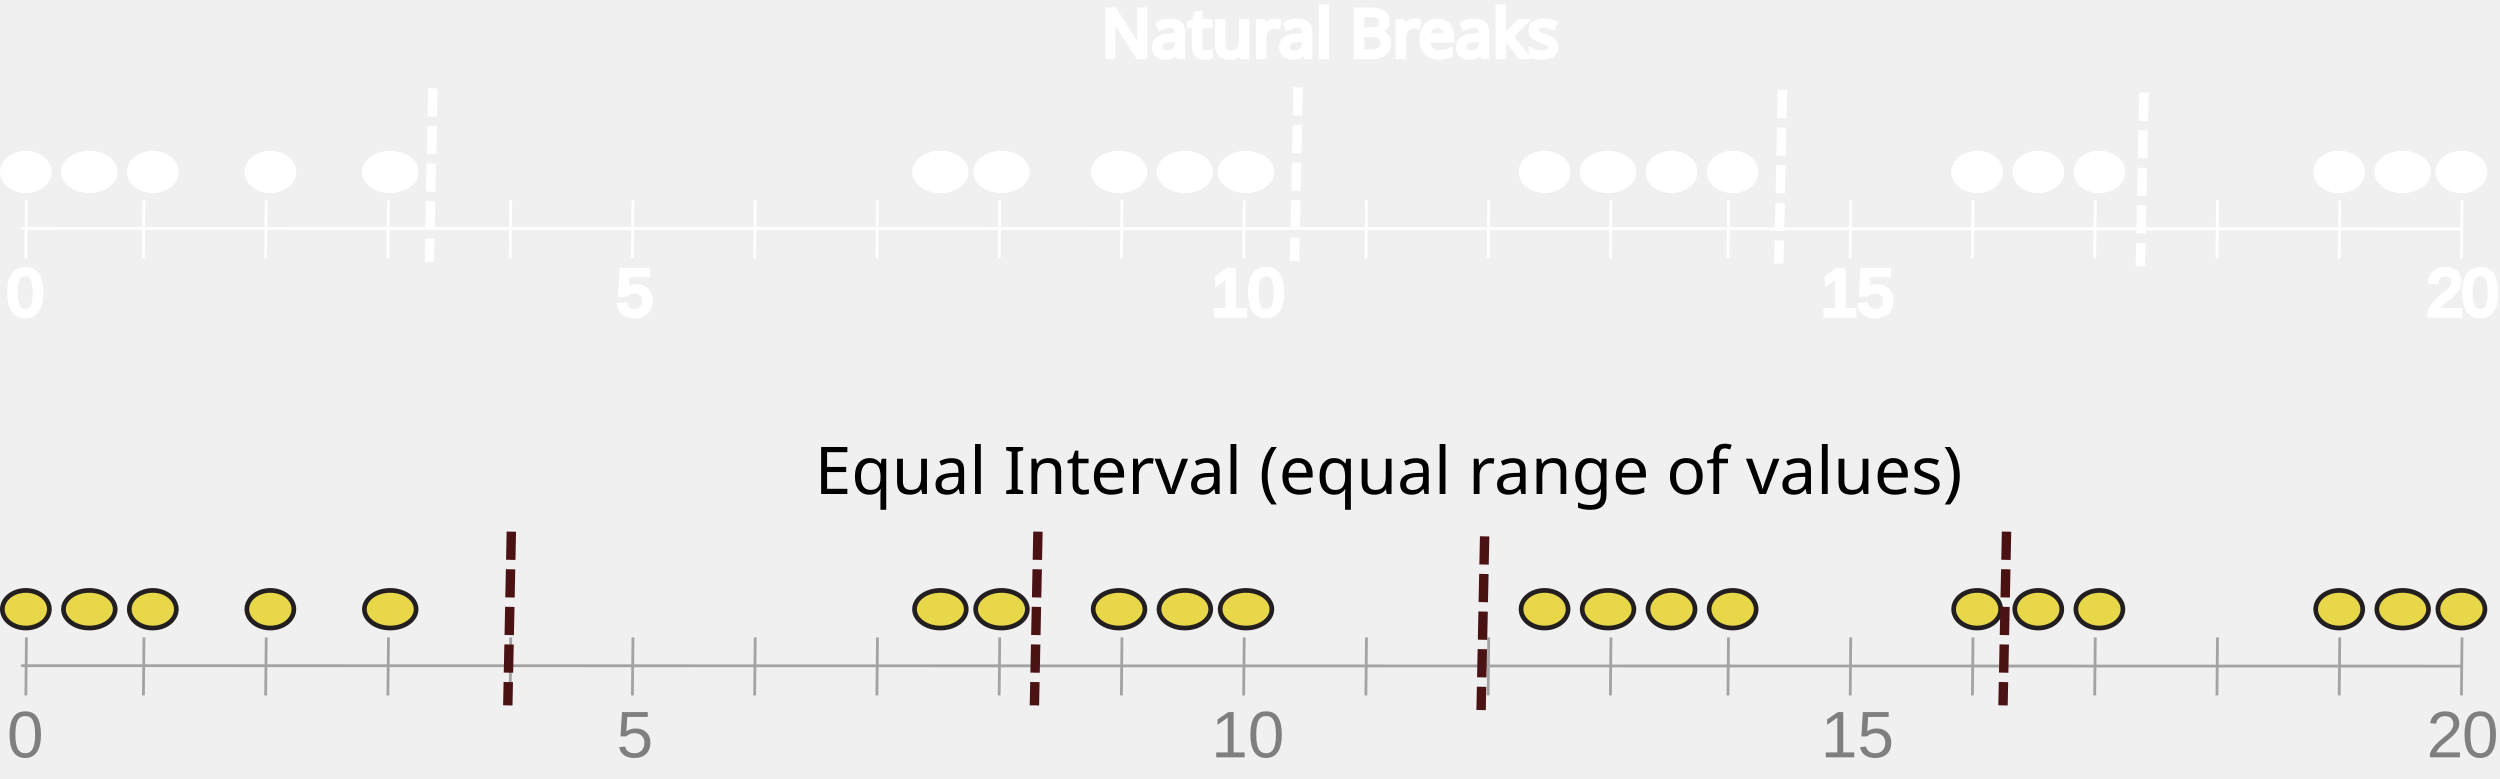
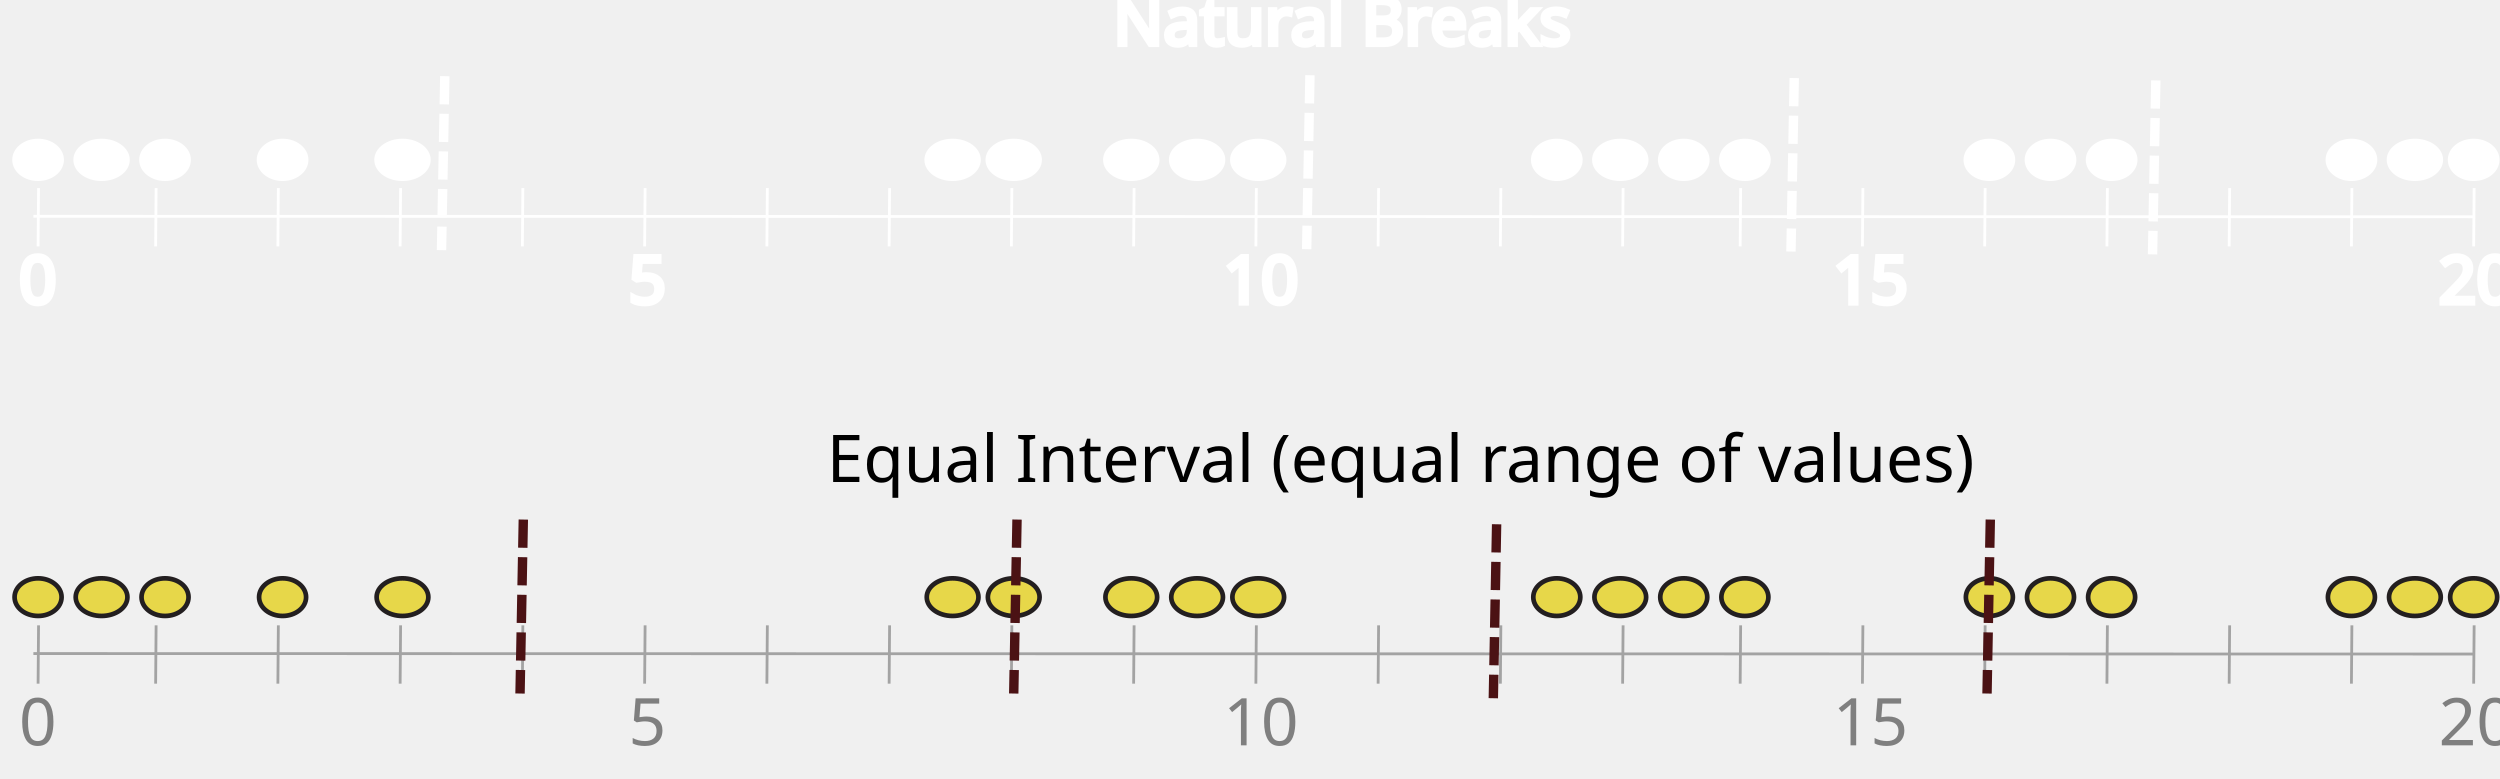
- <svg xmlns="http://www.w3.org/2000/svg" viewBox="0 0 531.7 165.62">
-   <defs>
-     <style>.cls-1,.cls-2,.cls-3,.cls-4,.cls-5,.cls-6,.cls-7,.cls-8{font-size:14px;}.cls-1,.cls-2{font-family:Corbel, Corbel;}.cls-1{letter-spacing:0em;}.cls-10,.cls-12,.cls-14,.cls-2,.cls-3,.cls-4,.cls-5{fill:#fff;stroke:#fff;}.cls-11,.cls-12,.cls-2,.cls-3,.cls-4,.cls-5{stroke-miterlimit:10;}.cls-3,.cls-4,.cls-5,.cls-6,.cls-7,.cls-8{font-family:ArialMT, Arial;}.cls-4,.cls-7{letter-spacing:0em;}.cls-5,.cls-8{letter-spacing:-0.02em;}.cls-6,.cls-7,.cls-8{fill:#7f7f7f;}.cls-13,.cls-9{fill:none;}.cls-9{stroke:#a3a3a3;}.cls-10,.cls-13,.cls-14,.cls-9{stroke-linejoin:round;}.cls-10,.cls-9{stroke-width:0.6px;}.cls-11{fill:#e7d749;stroke:#231f20;}.cls-13{stroke:#4b1214;}.cls-13,.cls-14{stroke-width:2px;stroke-dasharray:6 2;}</style>
-   </defs>
-   <g id="Layer_2" data-name="Layer 2">
-     <g id="text">
-       <text class="cls-1" transform="translate(173.28 105.07)">Equal Interval (equal range of values)</text>
-       <text class="cls-2" transform="translate(234.22 12.07)">Natural Breaks</text>
-       <text class="cls-3" transform="translate(1.48 67.07)">0</text>
-       <text class="cls-3" transform="translate(131.13 67.07)">5</text>
-       <text class="cls-4" transform="translate(257.6 67.07)">10</text>
-       <text class="cls-4" transform="translate(387.25 67.07)">15</text>
-       <text class="cls-5" transform="translate(516.1 67.07)">20</text>
-       <text class="cls-6" transform="translate(1.48 161.07)">0</text>
-       <text class="cls-6" transform="translate(131.13 161.07)">5</text>
-       <text class="cls-7" transform="translate(257.6 161.07)">10</text>
-       <text class="cls-7" transform="translate(387.25 161.07)">15</text>
-       <text class="cls-8" transform="translate(516.1 161.07)">20</text>
-     </g>
-     <g id="boxes_and_ticks" data-name="boxes and ticks">
-       <line class="cls-9" x1="4.5" y1="141.57" x2="523.72" y2="141.67" />
-       <line class="cls-9" x1="134.62" y1="135.57" x2="134.5" y2="147.91" />
-       <line class="cls-9" x1="160.62" y1="135.57" x2="160.5" y2="147.91" />
-       <line class="cls-9" x1="186.62" y1="135.57" x2="186.5" y2="147.91" />
-       <line class="cls-9" x1="212.62" y1="135.57" x2="212.5" y2="147.91" />
-       <line class="cls-9" x1="238.62" y1="135.57" x2="238.5" y2="147.91" />
-       <line class="cls-9" x1="264.62" y1="135.57" x2="264.5" y2="147.91" />
-       <line class="cls-9" x1="290.62" y1="135.57" x2="290.5" y2="147.91" />
-       <line class="cls-9" x1="316.62" y1="135.57" x2="316.5" y2="147.91" />
-       <line class="cls-9" x1="342.62" y1="135.57" x2="342.5" y2="147.91" />
-       <line class="cls-9" x1="367.62" y1="135.57" x2="367.5" y2="147.91" />
-       <line class="cls-9" x1="393.62" y1="135.57" x2="393.5" y2="147.91" />
-       <line class="cls-9" x1="419.62" y1="135.57" x2="419.5" y2="147.91" />
-       <line class="cls-9" x1="445.62" y1="135.57" x2="445.5" y2="147.91" />
-       <line class="cls-9" x1="471.62" y1="135.57" x2="471.5" y2="147.91" />
-       <line class="cls-9" x1="497.62" y1="135.57" x2="497.5" y2="147.91" />
-       <line class="cls-9" x1="523.62" y1="135.57" x2="523.5" y2="147.91" />
-       <line class="cls-9" x1="108.62" y1="135.57" x2="108.5" y2="147.91" />
-       <line class="cls-9" x1="82.62" y1="135.57" x2="82.5" y2="147.91" />
-       <line class="cls-9" x1="56.62" y1="135.57" x2="56.5" y2="147.91" />
-       <line class="cls-9" x1="30.62" y1="135.57" x2="30.5" y2="147.91" />
-       <line class="cls-9" x1="5.62" y1="135.57" x2="5.5" y2="147.91" />
-       <ellipse class="cls-9" cx="5.5" cy="129.57" rx="5" ry="4" />
-       <ellipse class="cls-9" cx="19" cy="129.57" rx="5.5" ry="4" />
-       <ellipse class="cls-9" cx="32.5" cy="129.57" rx="5" ry="4" />
-       <ellipse class="cls-9" cx="57.5" cy="129.57" rx="5" ry="4" />
-       <ellipse class="cls-9" cx="83" cy="129.57" rx="5.5" ry="4" />
-       <ellipse class="cls-9" cx="200" cy="129.57" rx="5.5" ry="4" />
-       <ellipse class="cls-9" cx="213" cy="129.57" rx="5.5" ry="4" />
-       <ellipse class="cls-9" cx="238" cy="129.57" rx="5.5" ry="4" />
-       <ellipse class="cls-9" cx="252" cy="129.57" rx="5.5" ry="4" />
-       <ellipse class="cls-9" cx="265" cy="129.57" rx="5.5" ry="4" />
-       <ellipse class="cls-9" cx="328.5" cy="129.57" rx="5" ry="4" />
-       <ellipse class="cls-9" cx="342" cy="129.57" rx="5.5" ry="4" />
-       <ellipse class="cls-9" cx="355.5" cy="129.57" rx="5" ry="4" />
-       <ellipse class="cls-9" cx="368.5" cy="129.57" rx="5" ry="4" />
-       <ellipse class="cls-9" cx="420.5" cy="129.57" rx="5" ry="4" />
-       <ellipse class="cls-9" cx="433.5" cy="129.57" rx="5" ry="4" />
-       <ellipse class="cls-9" cx="446.5" cy="129.57" rx="5" ry="4" />
-       <ellipse class="cls-9" cx="497.5" cy="129.57" rx="5" ry="4" />
-       <ellipse class="cls-9" cx="511" cy="129.57" rx="5.5" ry="4" />
-       <ellipse class="cls-9" cx="523.5" cy="129.57" rx="5" ry="4" />
-       <line class="cls-10" x1="4.5" y1="48.57" x2="523.72" y2="48.67" />
-       <ellipse class="cls-10" cx="5.5" cy="36.57" rx="5" ry="4" />
-       <ellipse class="cls-10" cx="19" cy="36.57" rx="5.5" ry="4" />
-       <ellipse class="cls-10" cx="32.5" cy="36.57" rx="5" ry="4" />
-       <ellipse class="cls-10" cx="57.5" cy="36.57" rx="5" ry="4" />
-       <ellipse class="cls-10" cx="83" cy="36.57" rx="5.5" ry="4" />
-       <ellipse class="cls-10" cx="200" cy="36.57" rx="5.5" ry="4" />
-       <ellipse class="cls-10" cx="213" cy="36.57" rx="5.5" ry="4" />
-       <ellipse class="cls-10" cx="238" cy="36.57" rx="5.5" ry="4" />
-       <ellipse class="cls-10" cx="252" cy="36.57" rx="5.5" ry="4" />
-       <ellipse class="cls-10" cx="265" cy="36.57" rx="5.5" ry="4" />
-       <ellipse class="cls-10" cx="328.5" cy="36.57" rx="5" ry="4" />
-       <ellipse class="cls-10" cx="342" cy="36.57" rx="5.5" ry="4" />
-       <ellipse class="cls-10" cx="355.5" cy="36.57" rx="5" ry="4" />
-       <ellipse class="cls-10" cx="368.5" cy="36.57" rx="5" ry="4" />
-       <ellipse class="cls-10" cx="420.5" cy="36.57" rx="5" ry="4" />
-       <ellipse class="cls-10" cx="433.5" cy="36.57" rx="5" ry="4" />
-       <ellipse class="cls-10" cx="446.5" cy="36.57" rx="5" ry="4" />
-       <ellipse class="cls-10" cx="497.5" cy="36.57" rx="5" ry="4" />
-       <ellipse class="cls-10" cx="511" cy="36.57" rx="5.5" ry="4" />
-       <ellipse class="cls-10" cx="523.5" cy="36.57" rx="5" ry="4" />
-       <line class="cls-10" x1="134.62" y1="42.57" x2="134.5" y2="54.91" />
-       <line class="cls-10" x1="160.62" y1="42.57" x2="160.5" y2="54.91" />
-       <line class="cls-10" x1="186.62" y1="42.57" x2="186.5" y2="54.91" />
-       <line class="cls-10" x1="212.62" y1="42.57" x2="212.5" y2="54.91" />
-       <line class="cls-10" x1="238.62" y1="42.57" x2="238.5" y2="54.91" />
-       <line class="cls-10" x1="264.62" y1="42.57" x2="264.5" y2="54.91" />
-       <line class="cls-10" x1="290.62" y1="42.57" x2="290.5" y2="54.91" />
-       <line class="cls-10" x1="316.62" y1="42.57" x2="316.5" y2="54.91" />
-       <line class="cls-10" x1="342.62" y1="42.57" x2="342.5" y2="54.91" />
-       <line class="cls-10" x1="367.62" y1="42.57" x2="367.5" y2="54.91" />
-       <line class="cls-10" x1="393.62" y1="42.57" x2="393.5" y2="54.91" />
-       <line class="cls-10" x1="419.62" y1="42.57" x2="419.5" y2="54.91" />
-       <line class="cls-10" x1="445.62" y1="42.57" x2="445.5" y2="54.91" />
-       <line class="cls-10" x1="471.62" y1="42.57" x2="471.5" y2="54.91" />
-       <line class="cls-10" x1="497.62" y1="42.57" x2="497.5" y2="54.91" />
-       <line class="cls-10" x1="523.62" y1="42.57" x2="523.5" y2="54.91" />
-       <line class="cls-10" x1="108.62" y1="42.57" x2="108.5" y2="54.91" />
-       <line class="cls-10" x1="82.62" y1="42.57" x2="82.5" y2="54.91" />
-       <line class="cls-10" x1="56.62" y1="42.57" x2="56.5" y2="54.91" />
-       <line class="cls-10" x1="30.62" y1="42.57" x2="30.5" y2="54.91" />
-       <line class="cls-10" x1="5.62" y1="42.57" x2="5.5" y2="54.91" />
-     </g>
-     <g id="balls">
-       <ellipse class="cls-11" cx="5.5" cy="129.57" rx="5" ry="4" />
-       <ellipse class="cls-11" cx="19" cy="129.57" rx="5.5" ry="4" />
-       <ellipse class="cls-11" cx="32.5" cy="129.57" rx="5" ry="4" />
-       <ellipse class="cls-11" cx="57.5" cy="129.57" rx="5" ry="4" />
-       <ellipse class="cls-11" cx="83" cy="129.57" rx="5.5" ry="4" />
-       <ellipse class="cls-11" cx="200" cy="129.57" rx="5.5" ry="4" />
-       <ellipse class="cls-11" cx="213" cy="129.57" rx="5.5" ry="4" />
-       <ellipse class="cls-11" cx="238" cy="129.57" rx="5.5" ry="4" />
-       <ellipse class="cls-11" cx="252" cy="129.57" rx="5.5" ry="4" />
-       <ellipse class="cls-11" cx="265" cy="129.57" rx="5.5" ry="4" />
-       <ellipse class="cls-11" cx="328.5" cy="129.57" rx="5" ry="4" />
-       <ellipse class="cls-11" cx="342" cy="129.57" rx="5.5" ry="4" />
-       <ellipse class="cls-11" cx="355.5" cy="129.57" rx="5" ry="4" />
-       <ellipse class="cls-11" cx="368.5" cy="129.57" rx="5" ry="4" />
-       <ellipse class="cls-11" cx="420.5" cy="129.57" rx="5" ry="4" />
-       <ellipse class="cls-11" cx="433.5" cy="129.57" rx="5" ry="4" />
-       <ellipse class="cls-11" cx="446.5" cy="129.57" rx="5" ry="4" />
-       <ellipse class="cls-11" cx="497.5" cy="129.57" rx="5" ry="4" />
-       <ellipse class="cls-11" cx="511" cy="129.57" rx="5.5" ry="4" />
-       <ellipse class="cls-11" cx="523.5" cy="129.57" rx="5" ry="4" />
-       <ellipse class="cls-12" cx="5.5" cy="36.57" rx="5" ry="4" />
-       <ellipse class="cls-12" cx="19" cy="36.57" rx="5.5" ry="4" />
-       <ellipse class="cls-12" cx="32.5" cy="36.57" rx="5" ry="4" />
-       <ellipse class="cls-12" cx="57.5" cy="36.57" rx="5" ry="4" />
-       <ellipse class="cls-12" cx="83" cy="36.57" rx="5.5" ry="4" />
-       <ellipse class="cls-12" cx="200" cy="36.57" rx="5.5" ry="4" />
-       <ellipse class="cls-12" cx="213" cy="36.57" rx="5.5" ry="4" />
-       <ellipse class="cls-12" cx="238" cy="36.57" rx="5.5" ry="4" />
-       <ellipse class="cls-12" cx="252" cy="36.57" rx="5.5" ry="4" />
-       <ellipse class="cls-12" cx="265" cy="36.57" rx="5.5" ry="4" />
-       <ellipse class="cls-12" cx="328.5" cy="36.57" rx="5" ry="4" />
-       <ellipse class="cls-12" cx="342" cy="36.57" rx="5.5" ry="4" />
-       <ellipse class="cls-12" cx="355.5" cy="36.57" rx="5" ry="4" />
-       <ellipse class="cls-12" cx="368.5" cy="36.57" rx="5" ry="4" />
-       <ellipse class="cls-12" cx="420.5" cy="36.57" rx="5" ry="4" />
-       <ellipse class="cls-12" cx="433.5" cy="36.57" rx="5" ry="4" />
-       <ellipse class="cls-12" cx="446.5" cy="36.57" rx="5" ry="4" />
-       <ellipse class="cls-12" cx="497.5" cy="36.57" rx="5" ry="4" />
-       <ellipse class="cls-12" cx="511" cy="36.57" rx="5.5" ry="4" />
-       <ellipse class="cls-12" cx="523.5" cy="36.57" rx="5" ry="4" />
-     </g>
-     <g id="breaks">
-       <line class="cls-13" x1="108.75" y1="113.07" x2="108" y2="150.02" />
-       <line class="cls-13" x1="220.75" y1="113.07" x2="220" y2="150.02" />
-       <line class="cls-13" x1="315.75" y1="114.07" x2="315" y2="151.02" />
-       <line class="cls-13" x1="426.75" y1="113.07" x2="426" y2="150.02" />
-       <line class="cls-14" x1="92.07" y1="18.78" x2="91.32" y2="55.74" />
-       <line class="cls-14" x1="276.08" y1="18.56" x2="275.33" y2="55.52" />
-       <line class="cls-14" x1="379.08" y1="19.12" x2="378.33" y2="56.08" />
-       <line class="cls-14" x1="455.97" y1="19.68" x2="455.21" y2="56.64" />
-     </g>
+ <svg xmlns="http://www.w3.org/2000/svg" version="1.1" id="Layer_1" x="0px" y="0px" viewBox="0 0 531.7 165.6" style="enable-background:new 0 0 531.7 165.6;" xml:space="preserve">
+   <style type="text/css">
+ 	.st0{font-family:'Corbel';}
+ 	.st1{font-size:14px;}
+ 	.st2{fill:#FFFFFF;}
+ 	.st3{fill:none;stroke:#FFFFFF;stroke-miterlimit:10;}
+ 	.st4{font-family:'ArialMT';}
+ 	.st5{fill:#7F7F7F;}
+ 	.st6{fill:none;stroke:#A3A3A3;stroke-width:0.6;stroke-linejoin:round;}
+ 	.st7{fill:none;stroke:#FFFFFF;stroke-width:0.6;stroke-linejoin:round;}
+ 	.st8{fill:#FFFFFF;stroke:#FFFFFF;stroke-width:0.6;stroke-linejoin:round;}
+ 	.st9{fill:#E7D749;stroke:#231F20;stroke-miterlimit:10;}
+ 	.st10{fill:#FFFFFF;stroke:#FFFFFF;stroke-miterlimit:10;}
+ 	.st11{fill:none;stroke:#4B1214;stroke-width:2;stroke-linejoin:round;stroke-dasharray:6,2;}
+ 	.st12{fill:none;stroke:#FFFFFF;stroke-width:2;stroke-linejoin:round;stroke-dasharray:6,2;}
+ </style>
+   <g id="text">
+     <text transform="matrix(1 0 0 1 175.835 102.515)" class="st0 st1">Equal Interval (equal range of values)</text>
+     <text transform="matrix(1 0 0 1 236.775 9.515)" class="st2 st0 st1">Natural Breaks</text>
+     <text transform="matrix(1 0 0 1 236.775 9.515)" class="st3 st0 st1">Natural Breaks</text>
+     <text transform="matrix(1 0 0 1 4.035 64.515)" class="st2 st4 st1">0</text>
+     <text transform="matrix(1 0 0 1 4.035 64.515)" class="st3 st4 st1">0</text>
+     <text transform="matrix(1 0 0 1 133.685 64.515)" class="st2 st4 st1">5</text>
+     <text transform="matrix(1 0 0 1 133.685 64.515)" class="st3 st4 st1">5</text>
+     <text transform="matrix(1 0 0 1 260.155 64.515)" class="st2 st4 st1">10</text>
+     <text transform="matrix(1 0 0 1 260.155 64.515)" class="st3 st4 st1">10</text>
+     <text transform="matrix(1 0 0 1 389.8051 64.515)" class="st2 st4 st1">15</text>
+     <text transform="matrix(1 0 0 1 389.8051 64.515)" class="st3 st4 st1">15</text>
+     <text transform="matrix(1 0 0 1 518.655 64.515)" class="st2 st4 st1">20</text>
+     <text transform="matrix(1 0 0 1 518.655 64.515)" class="st3 st4 st1">20</text>
+     <text transform="matrix(1 0 0 1 4.035 158.515)" class="st5 st4 st1">0</text>
+     <text transform="matrix(1 0 0 1 133.685 158.515)" class="st5 st4 st1">5</text>
+     <text transform="matrix(1 0 0 1 260.155 158.515)" class="st5 st4 st1">10</text>
+     <text transform="matrix(1 0 0 1 389.8051 158.515)" class="st5 st4 st1">15</text>
+     <text transform="matrix(1 0 0 1 518.655 158.515)" class="st5 st4 st1">20</text>
  </g>
+   <g id="boxes_and_ticks">
+     <line class="st6" x1="7.1" y1="139" x2="526.3" y2="139.1" />
+     <line class="st6" x1="137.2" y1="133" x2="137.1" y2="145.4" />
+     <line class="st6" x1="163.2" y1="133" x2="163.1" y2="145.4" />
+     <line class="st6" x1="189.2" y1="133" x2="189.1" y2="145.4" />
+     <line class="st6" x1="215.2" y1="133" x2="215.1" y2="145.4" />
+     <line class="st6" x1="241.2" y1="133" x2="241.1" y2="145.4" />
+     <line class="st6" x1="267.2" y1="133" x2="267.1" y2="145.4" />
+     <line class="st6" x1="293.2" y1="133" x2="293.1" y2="145.4" />
+     <line class="st6" x1="319.2" y1="133" x2="319.1" y2="145.4" />
+     <line class="st6" x1="345.2" y1="133" x2="345.1" y2="145.4" />
+     <line class="st6" x1="370.2" y1="133" x2="370.1" y2="145.4" />
+     <line class="st6" x1="396.2" y1="133" x2="396.1" y2="145.4" />
+     <line class="st6" x1="422.2" y1="133" x2="422.1" y2="145.4" />
+     <line class="st6" x1="448.2" y1="133" x2="448.1" y2="145.4" />
+     <line class="st6" x1="474.2" y1="133" x2="474.1" y2="145.4" />
+     <line class="st6" x1="500.2" y1="133" x2="500.1" y2="145.4" />
+     <line class="st6" x1="526.2" y1="133" x2="526.1" y2="145.4" />
+     <line class="st6" x1="111.2" y1="133" x2="111.1" y2="145.4" />
+     <line class="st6" x1="85.2" y1="133" x2="85.1" y2="145.4" />
+     <line class="st6" x1="59.2" y1="133" x2="59.1" y2="145.4" />
+     <line class="st6" x1="33.2" y1="133" x2="33.1" y2="145.4" />
+     <line class="st6" x1="8.2" y1="133" x2="8.1" y2="145.4" />
+     <ellipse class="st6" cx="8.1" cy="127" rx="5" ry="4" />
+     <ellipse class="st6" cx="21.6" cy="127" rx="5.5" ry="4" />
+     <ellipse class="st6" cx="35.1" cy="127" rx="5" ry="4" />
+     <ellipse class="st6" cx="60.1" cy="127" rx="5" ry="4" />
+     <ellipse class="st6" cx="85.6" cy="127" rx="5.5" ry="4" />
+     <ellipse class="st6" cx="202.6" cy="127" rx="5.5" ry="4" />
+     <ellipse class="st6" cx="215.6" cy="127" rx="5.5" ry="4" />
+     <ellipse class="st6" cx="240.6" cy="127" rx="5.5" ry="4" />
+     <ellipse class="st6" cx="254.6" cy="127" rx="5.5" ry="4" />
+     <ellipse class="st6" cx="267.6" cy="127" rx="5.5" ry="4" />
+     <ellipse class="st6" cx="331.1" cy="127" rx="5" ry="4" />
+     <ellipse class="st6" cx="344.6" cy="127" rx="5.5" ry="4" />
+     <ellipse class="st6" cx="358.1" cy="127" rx="5" ry="4" />
+     <ellipse class="st6" cx="371.1" cy="127" rx="5" ry="4" />
+     <ellipse class="st6" cx="423.1" cy="127" rx="5" ry="4" />
+     <ellipse class="st6" cx="436.1" cy="127" rx="5" ry="4" />
+     <ellipse class="st6" cx="449.1" cy="127" rx="5" ry="4" />
+     <ellipse class="st6" cx="500.1" cy="127" rx="5" ry="4" />
+     <ellipse class="st6" cx="513.6" cy="127" rx="5.5" ry="4" />
+     <ellipse class="st6" cx="526.1" cy="127" rx="5" ry="4" />
+     <line class="st7" x1="7.1" y1="46" x2="526.3" y2="46.1" />
+     <ellipse class="st8" cx="8.1" cy="34" rx="5" ry="4" />
+     <ellipse class="st8" cx="21.6" cy="34" rx="5.5" ry="4" />
+     <ellipse class="st8" cx="35.1" cy="34" rx="5" ry="4" />
+     <ellipse class="st8" cx="60.1" cy="34" rx="5" ry="4" />
+     <ellipse class="st8" cx="85.6" cy="34" rx="5.5" ry="4" />
+     <ellipse class="st8" cx="202.6" cy="34" rx="5.5" ry="4" />
+     <ellipse class="st8" cx="215.6" cy="34" rx="5.5" ry="4" />
+     <ellipse class="st8" cx="240.6" cy="34" rx="5.5" ry="4" />
+     <ellipse class="st8" cx="254.6" cy="34" rx="5.5" ry="4" />
+     <ellipse class="st8" cx="267.6" cy="34" rx="5.5" ry="4" />
+     <ellipse class="st8" cx="331.1" cy="34" rx="5" ry="4" />
+     <ellipse class="st8" cx="344.6" cy="34" rx="5.5" ry="4" />
+     <ellipse class="st8" cx="358.1" cy="34" rx="5" ry="4" />
+     <ellipse class="st8" cx="371.1" cy="34" rx="5" ry="4" />
+     <ellipse class="st8" cx="423.1" cy="34" rx="5" ry="4" />
+     <ellipse class="st8" cx="436.1" cy="34" rx="5" ry="4" />
+     <ellipse class="st8" cx="449.1" cy="34" rx="5" ry="4" />
+     <ellipse class="st8" cx="500.1" cy="34" rx="5" ry="4" />
+     <ellipse class="st8" cx="513.6" cy="34" rx="5.5" ry="4" />
+     <ellipse class="st8" cx="526.1" cy="34" rx="5" ry="4" />
+     <line class="st7" x1="137.2" y1="40" x2="137.1" y2="52.4" />
+     <line class="st7" x1="163.2" y1="40" x2="163.1" y2="52.4" />
+     <line class="st7" x1="189.2" y1="40" x2="189.1" y2="52.4" />
+     <line class="st7" x1="215.2" y1="40" x2="215.1" y2="52.4" />
+     <line class="st7" x1="241.2" y1="40" x2="241.1" y2="52.4" />
+     <line class="st7" x1="267.2" y1="40" x2="267.1" y2="52.4" />
+     <line class="st7" x1="293.2" y1="40" x2="293.1" y2="52.4" />
+     <line class="st7" x1="319.2" y1="40" x2="319.1" y2="52.4" />
+     <line class="st7" x1="345.2" y1="40" x2="345.1" y2="52.4" />
+     <line class="st7" x1="370.2" y1="40" x2="370.1" y2="52.4" />
+     <line class="st7" x1="396.2" y1="40" x2="396.1" y2="52.4" />
+     <line class="st7" x1="422.2" y1="40" x2="422.1" y2="52.4" />
+     <line class="st7" x1="448.2" y1="40" x2="448.1" y2="52.4" />
+     <line class="st7" x1="474.2" y1="40" x2="474.1" y2="52.4" />
+     <line class="st7" x1="500.2" y1="40" x2="500.1" y2="52.4" />
+     <line class="st7" x1="526.2" y1="40" x2="526.1" y2="52.4" />
+     <line class="st7" x1="111.2" y1="40" x2="111.1" y2="52.4" />
+     <line class="st7" x1="85.2" y1="40" x2="85.1" y2="52.4" />
+     <line class="st7" x1="59.2" y1="40" x2="59.1" y2="52.4" />
+     <line class="st7" x1="33.2" y1="40" x2="33.1" y2="52.4" />
+     <line class="st7" x1="8.2" y1="40" x2="8.1" y2="52.4" />
+   </g>
+   <g id="balls">
+     <ellipse class="st9" cx="8.1" cy="127" rx="5" ry="4" />
+     <ellipse class="st9" cx="21.6" cy="127" rx="5.5" ry="4" />
+     <ellipse class="st9" cx="35.1" cy="127" rx="5" ry="4" />
+     <ellipse class="st9" cx="60.1" cy="127" rx="5" ry="4" />
+     <ellipse class="st9" cx="85.6" cy="127" rx="5.5" ry="4" />
+     <ellipse class="st9" cx="202.6" cy="127" rx="5.5" ry="4" />
+     <ellipse class="st9" cx="215.6" cy="127" rx="5.5" ry="4" />
+     <ellipse class="st9" cx="240.6" cy="127" rx="5.5" ry="4" />
+     <ellipse class="st9" cx="254.6" cy="127" rx="5.5" ry="4" />
+     <ellipse class="st9" cx="267.6" cy="127" rx="5.5" ry="4" />
+     <ellipse class="st9" cx="331.1" cy="127" rx="5" ry="4" />
+     <ellipse class="st9" cx="344.6" cy="127" rx="5.5" ry="4" />
+     <ellipse class="st9" cx="358.1" cy="127" rx="5" ry="4" />
+     <ellipse class="st9" cx="371.1" cy="127" rx="5" ry="4" />
+     <ellipse class="st9" cx="423.1" cy="127" rx="5" ry="4" />
+     <ellipse class="st9" cx="436.1" cy="127" rx="5" ry="4" />
+     <ellipse class="st9" cx="449.1" cy="127" rx="5" ry="4" />
+     <ellipse class="st9" cx="500.1" cy="127" rx="5" ry="4" />
+     <ellipse class="st9" cx="513.6" cy="127" rx="5.5" ry="4" />
+     <ellipse class="st9" cx="526.1" cy="127" rx="5" ry="4" />
+     <ellipse class="st10" cx="8.1" cy="34" rx="5" ry="4" />
+     <ellipse class="st10" cx="21.6" cy="34" rx="5.5" ry="4" />
+     <ellipse class="st10" cx="35.1" cy="34" rx="5" ry="4" />
+     <ellipse class="st10" cx="60.1" cy="34" rx="5" ry="4" />
+     <ellipse class="st10" cx="85.6" cy="34" rx="5.5" ry="4" />
+     <ellipse class="st10" cx="202.6" cy="34" rx="5.5" ry="4" />
+     <ellipse class="st10" cx="215.6" cy="34" rx="5.5" ry="4" />
+     <ellipse class="st10" cx="240.6" cy="34" rx="5.5" ry="4" />
+     <ellipse class="st10" cx="254.6" cy="34" rx="5.5" ry="4" />
+     <ellipse class="st10" cx="267.6" cy="34" rx="5.5" ry="4" />
+     <ellipse class="st10" cx="331.1" cy="34" rx="5" ry="4" />
+     <ellipse class="st10" cx="344.6" cy="34" rx="5.5" ry="4" />
+     <ellipse class="st10" cx="358.1" cy="34" rx="5" ry="4" />
+     <ellipse class="st10" cx="371.1" cy="34" rx="5" ry="4" />
+     <ellipse class="st10" cx="423.1" cy="34" rx="5" ry="4" />
+     <ellipse class="st10" cx="436.1" cy="34" rx="5" ry="4" />
+     <ellipse class="st10" cx="449.1" cy="34" rx="5" ry="4" />
+     <ellipse class="st10" cx="500.1" cy="34" rx="5" ry="4" />
+     <ellipse class="st10" cx="513.6" cy="34" rx="5.5" ry="4" />
+     <ellipse class="st10" cx="526.1" cy="34" rx="5" ry="4" />
+   </g>
+   <line class="st11" x1="111.3" y1="110.5" x2="110.6" y2="147.5" />
+   <line class="st11" x1="216.3" y1="110.5" x2="215.6" y2="147.5" />
+   <line class="st11" x1="318.3" y1="111.5" x2="317.6" y2="148.5" />
+   <line class="st11" x1="423.3" y1="110.5" x2="422.6" y2="147.5" />
+   <line class="st12" x1="94.6" y1="16.2" x2="93.9" y2="53.2" />
+   <line class="st12" x1="278.6" y1="16" x2="277.9" y2="53" />
+   <line class="st12" x1="381.6" y1="16.6" x2="380.9" y2="53.5" />
+   <line class="st12" x1="458.5" y1="17.1" x2="457.8" y2="54.1" />
</svg>
